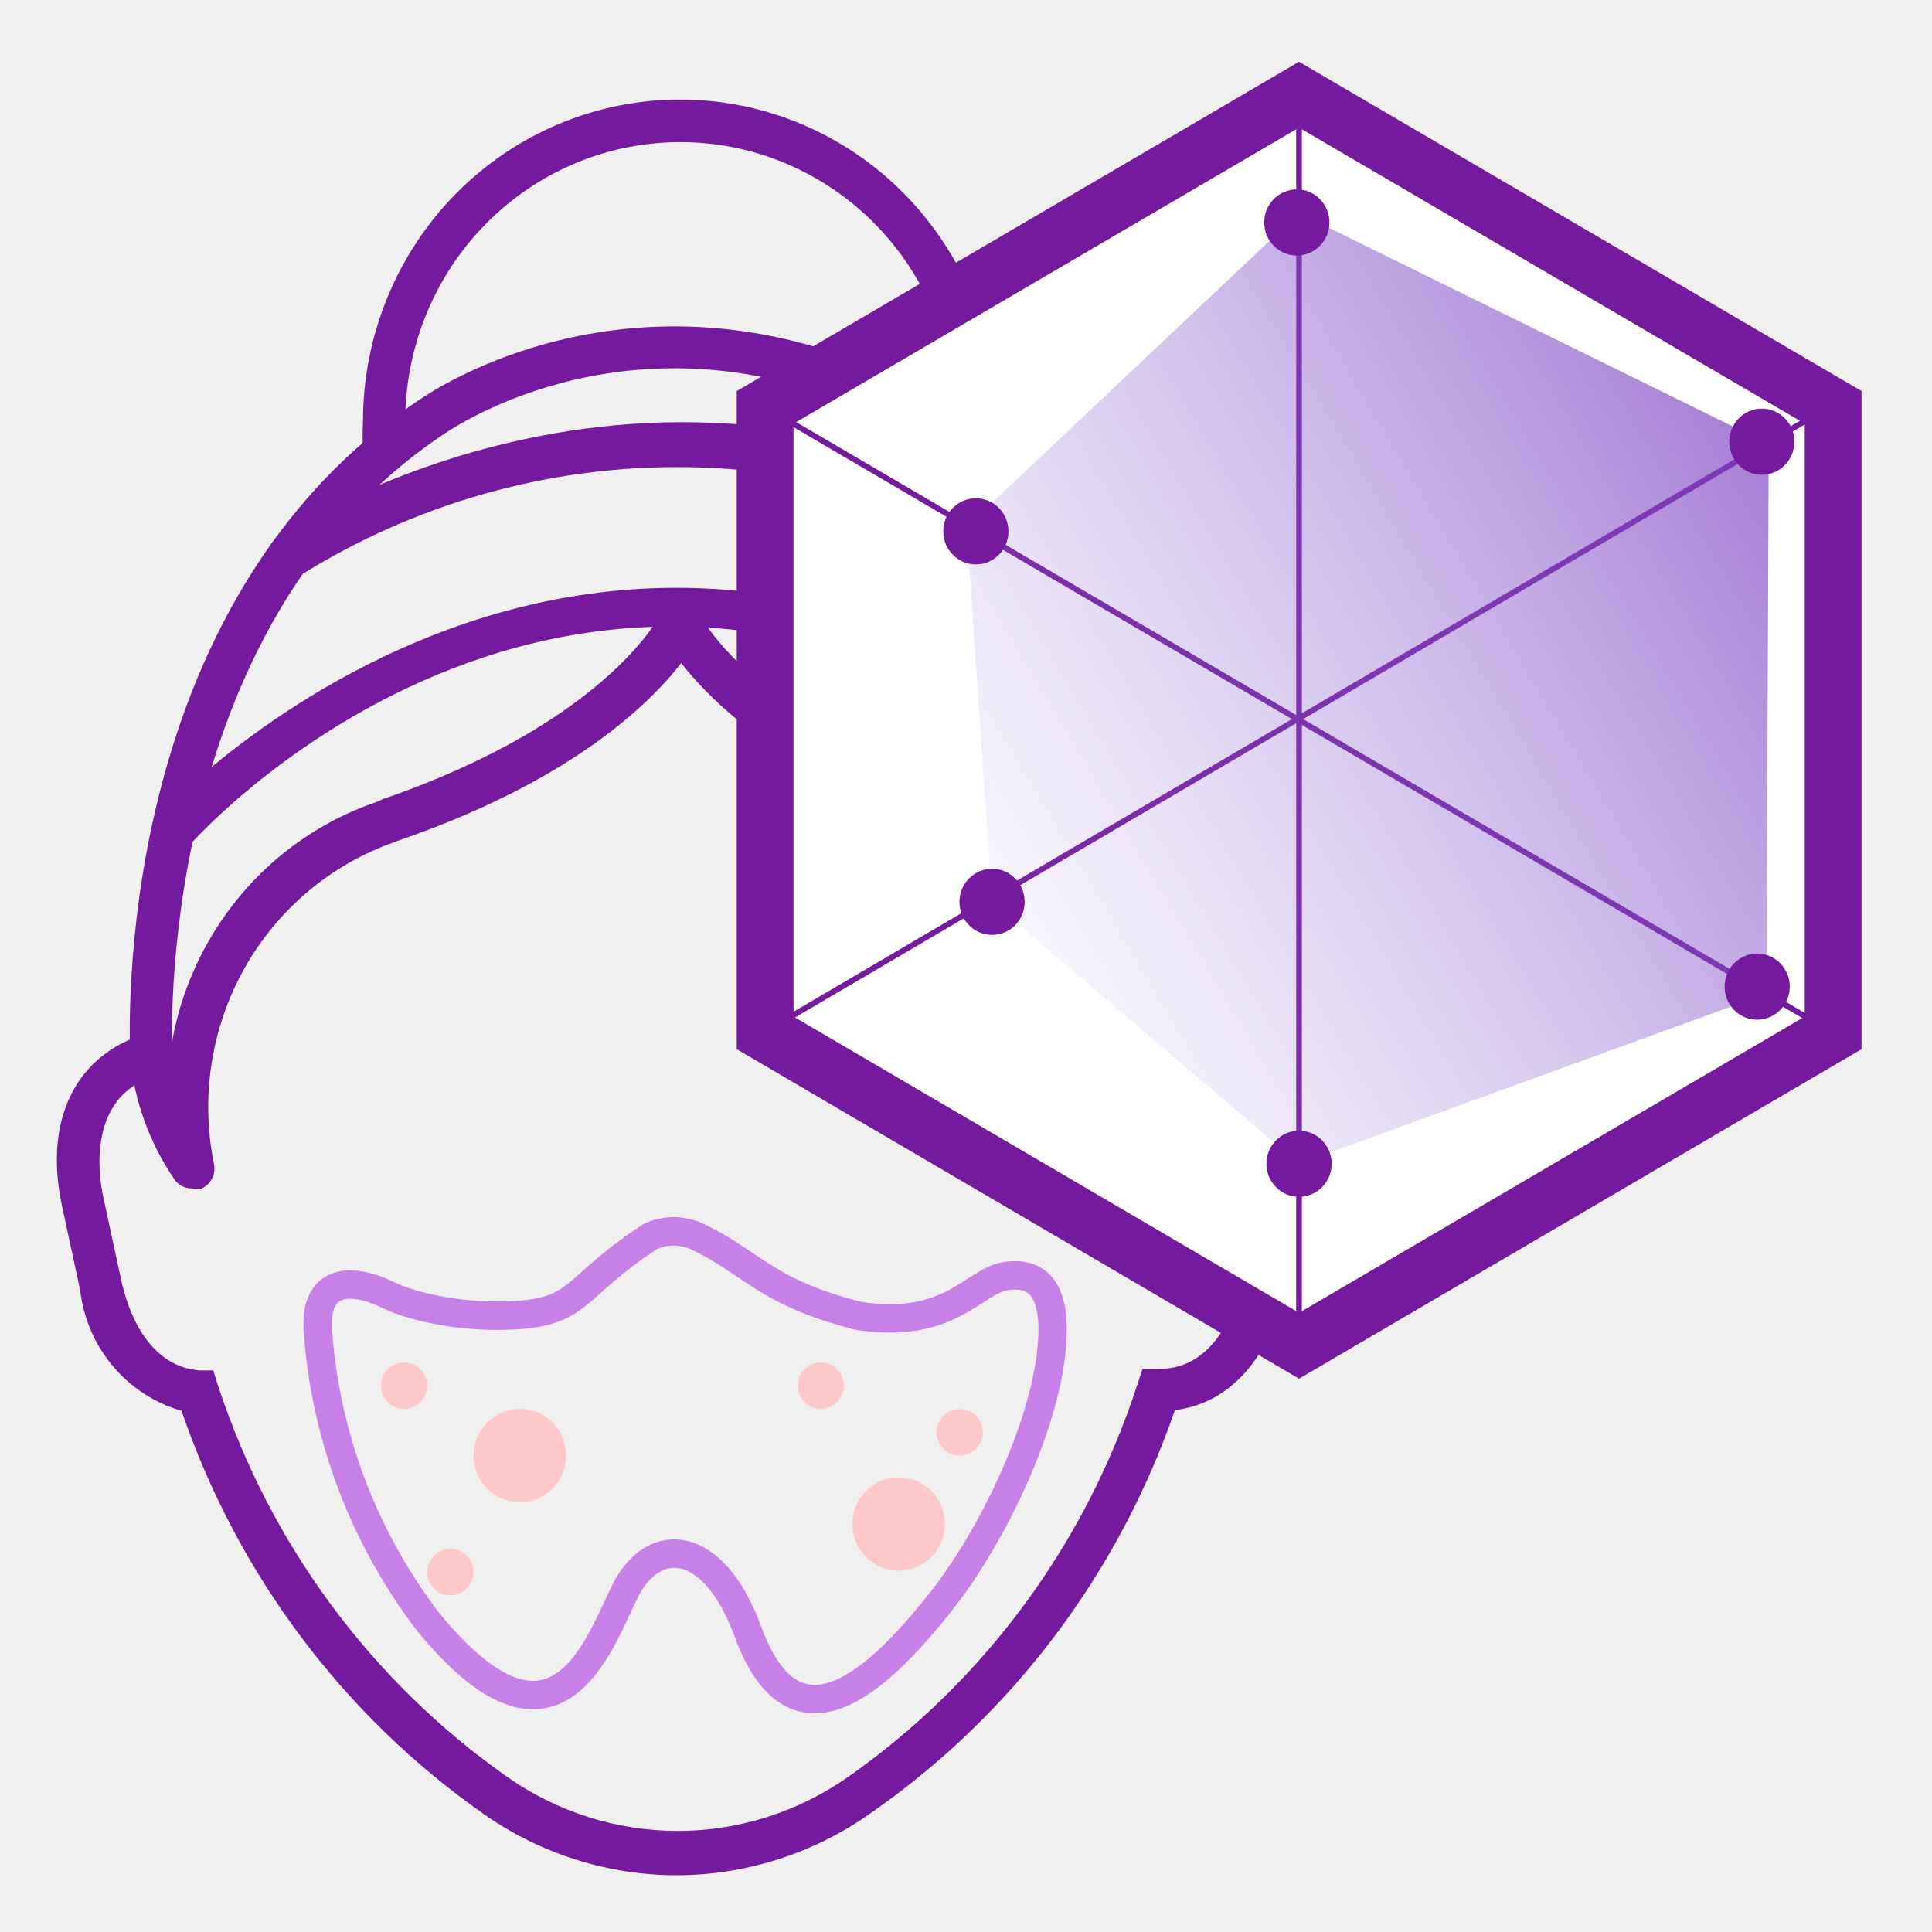
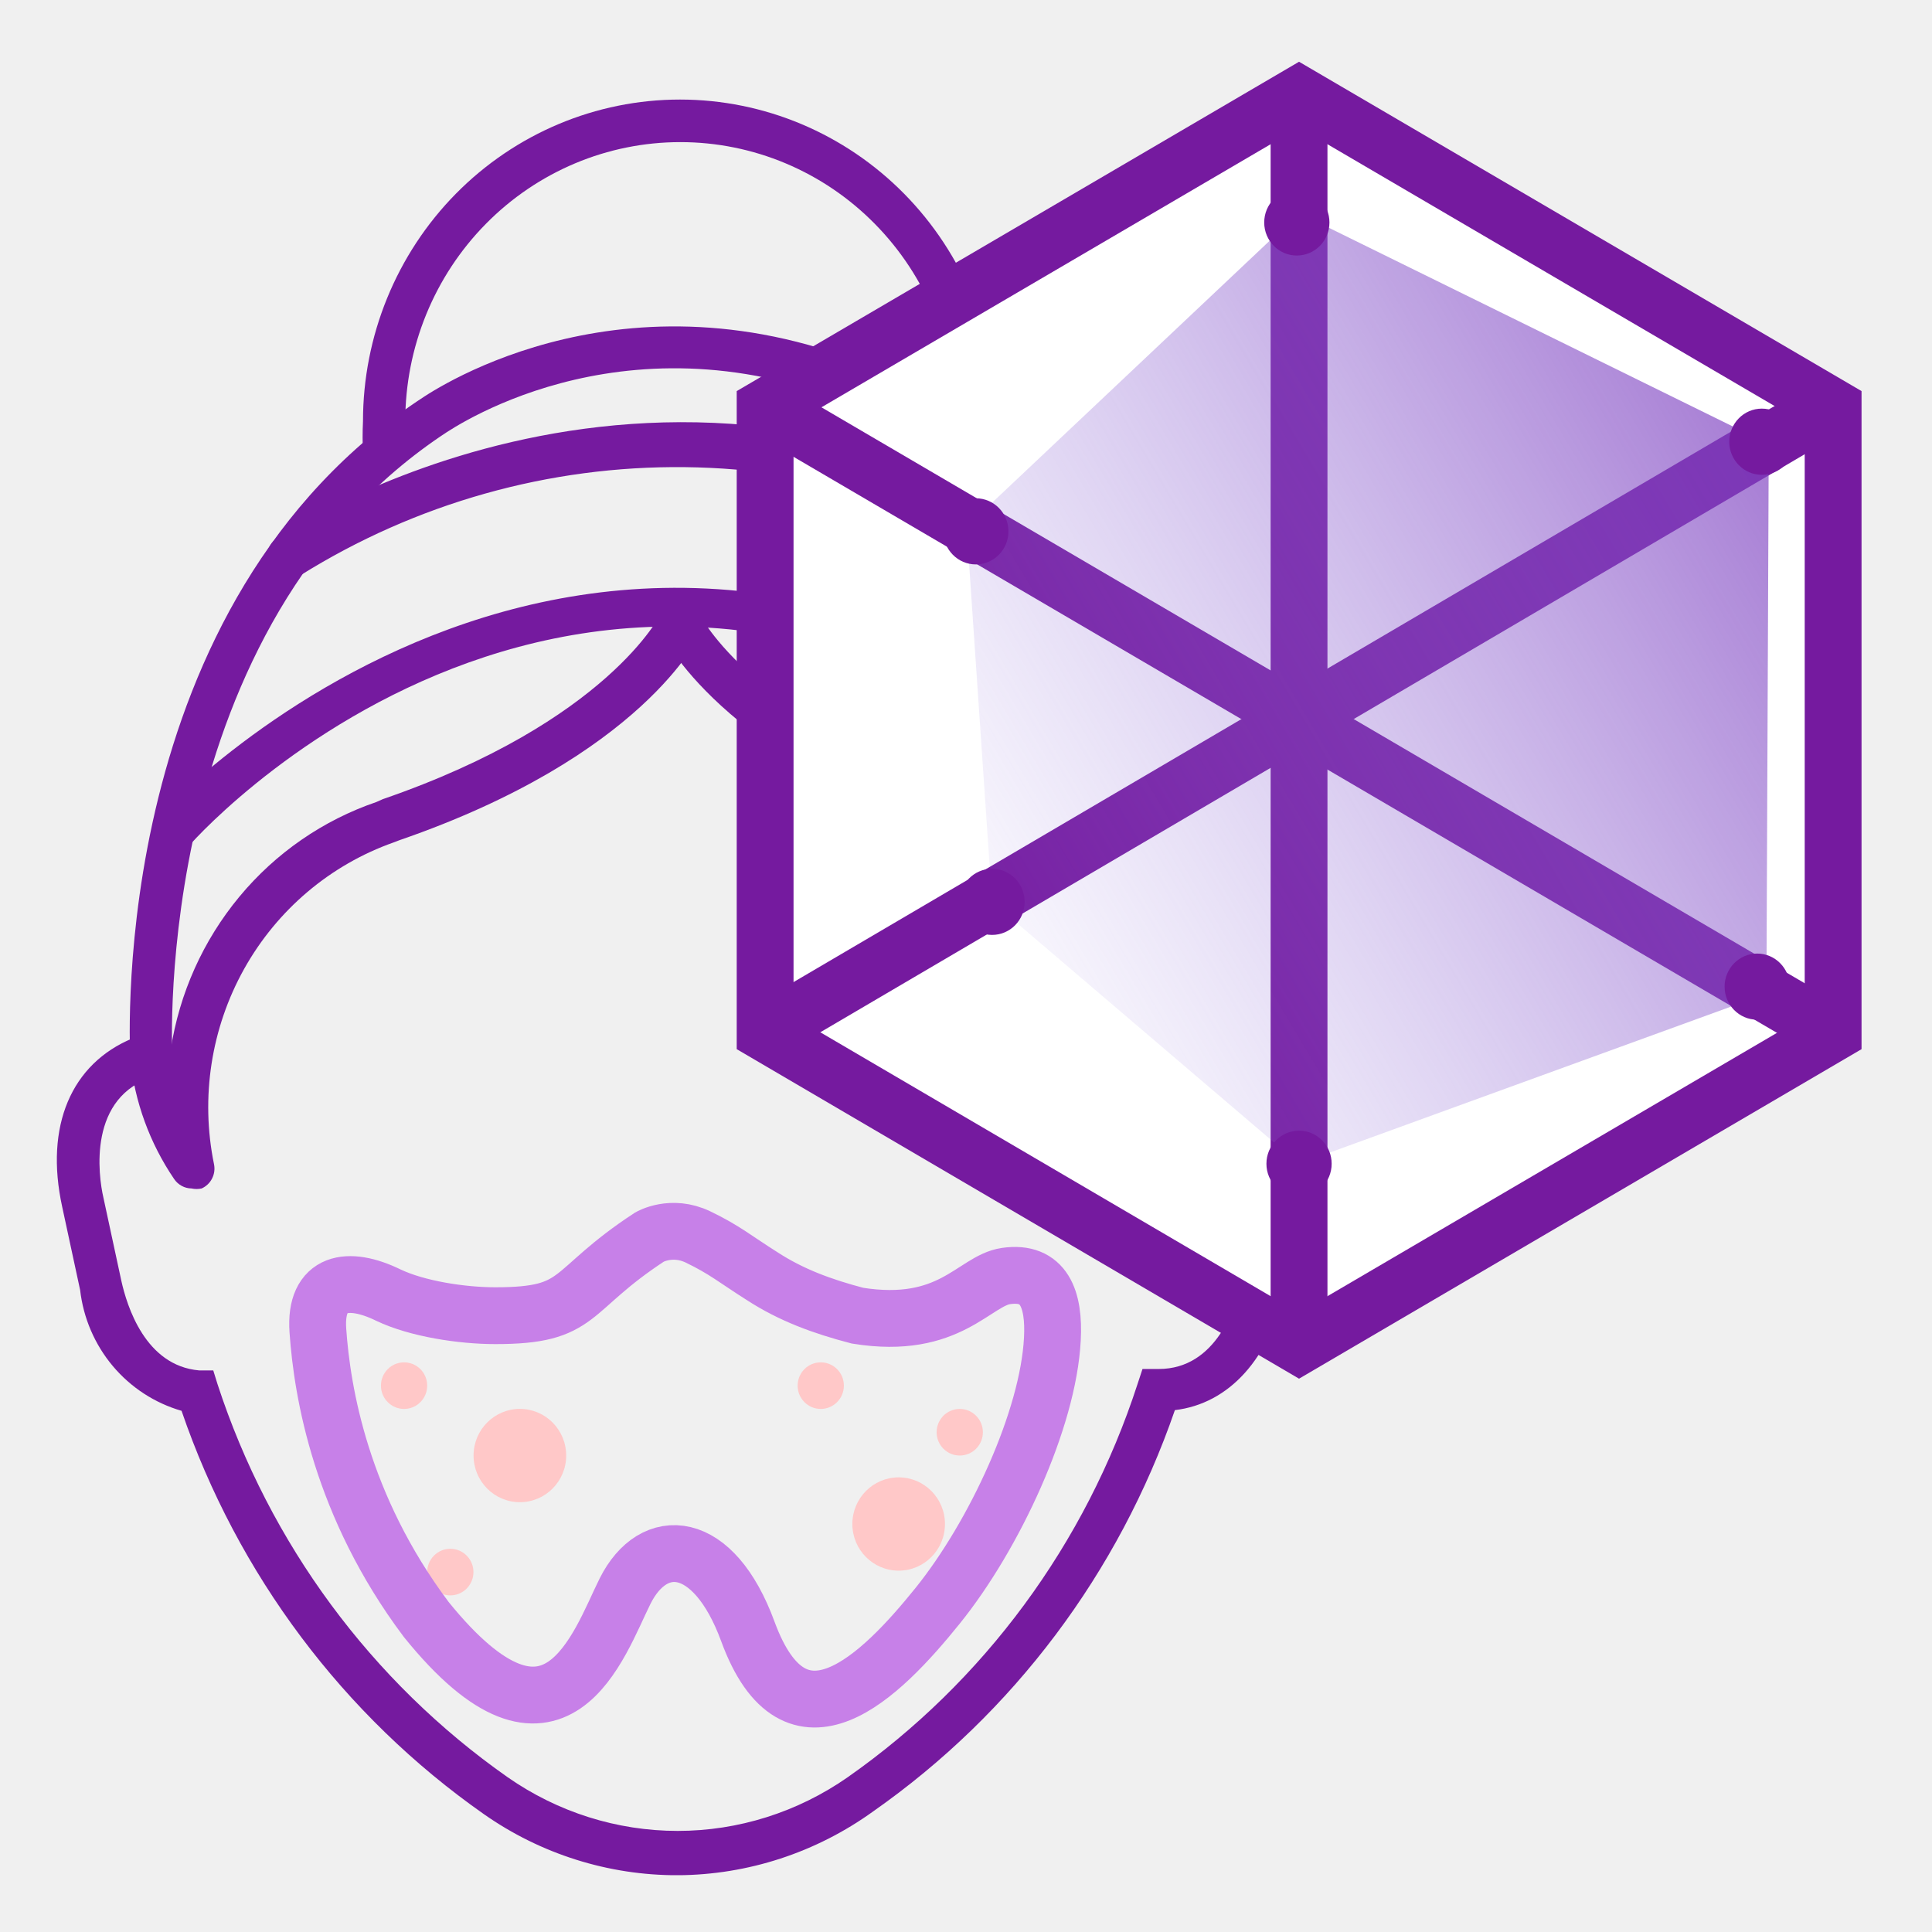
<svg xmlns="http://www.w3.org/2000/svg" width="34" height="34" viewBox="0 0 34 34" fill="none">
  <g clip-path="url(#clip0_7944_11702)">
    <path d="M11.929 33.001C10.709 33.004 9.517 32.629 8.514 31.925C6.043 30.192 4.181 27.707 3.195 24.828C2.724 24.692 2.303 24.418 1.985 24.04C1.667 23.661 1.467 23.196 1.41 22.702L1.094 21.236C0.784 19.814 1.255 18.719 2.333 18.273C2.365 18.218 2.412 18.173 2.468 18.145C2.524 18.117 2.587 18.107 2.65 18.116C2.698 18.116 2.746 18.127 2.791 18.147C2.835 18.166 2.875 18.195 2.909 18.231C2.942 18.267 2.968 18.309 2.985 18.355C3.003 18.401 3.011 18.45 3.009 18.499H2.637L3.009 18.531V18.82L2.73 18.94C1.534 19.286 1.732 20.695 1.819 21.072L2.135 22.538C2.234 22.985 2.557 24.035 3.505 24.117H3.753L3.827 24.356C4.743 27.165 6.537 29.595 8.935 31.277C9.815 31.891 10.858 32.221 11.926 32.221C12.994 32.221 14.037 31.891 14.917 31.277C17.316 29.596 19.107 27.166 20.019 24.356L20.106 24.092H20.391C21.414 24.092 21.761 22.979 21.866 22.5L22.182 21.035C22.309 20.559 22.283 20.054 22.108 19.594C22.025 19.399 21.894 19.229 21.728 19.099C21.562 18.969 21.367 18.884 21.16 18.852L20.887 18.808V18.518C20.88 18.417 20.912 18.316 20.977 18.239C21.042 18.161 21.134 18.113 21.234 18.103C21.31 18.096 21.386 18.114 21.451 18.153C21.751 18.224 22.03 18.364 22.268 18.563C22.506 18.761 22.695 19.013 22.821 19.298C23.055 19.899 23.096 20.56 22.939 21.186L22.622 22.651C22.35 23.91 21.631 24.702 20.676 24.816C19.688 27.679 17.83 30.151 15.37 31.875C14.365 32.601 13.163 32.994 11.929 33.001Z" fill="#751A9F" />
    <path d="M17.521 8.005L16.784 7.93C16.803 7.759 16.814 7.586 16.814 7.414C16.814 6.111 16.304 4.861 15.396 3.94C14.489 3.018 13.257 2.501 11.973 2.501C10.689 2.501 9.458 3.018 8.55 3.94C7.642 4.861 7.132 6.111 7.132 7.414C7.123 7.58 7.123 7.746 7.132 7.911L6.388 7.987C6.379 7.796 6.379 7.605 6.388 7.414C6.388 5.912 6.976 4.472 8.022 3.41C9.068 2.349 10.487 1.752 11.967 1.752C13.447 1.752 14.866 2.349 15.912 3.41C16.958 4.472 17.546 5.912 17.546 7.414C17.55 7.612 17.542 7.809 17.521 8.005Z" fill="#751A9F" />
    <path d="M3.033 18.644L2.289 18.606C2.289 18.285 1.893 10.61 7.465 6.98C8.16 6.527 11.861 4.413 16.528 7.03C22.021 10.704 21.649 18.285 21.63 18.612H20.886V18.581C20.886 18.48 21.246 11.082 16.138 7.665C11.867 5.262 8.501 7.194 7.868 7.602C2.667 11.006 3.027 18.493 3.033 18.568V18.644Z" fill="#751A9F" />
    <path d="M20.874 14.989C20.785 14.989 20.699 14.955 20.632 14.894C11.142 6.382 3.635 14.517 3.319 14.894C3.286 14.931 3.246 14.961 3.202 14.982C3.157 15.003 3.109 15.015 3.06 15.018C3.012 15.02 2.963 15.012 2.917 14.996C2.87 14.979 2.828 14.953 2.792 14.919C2.756 14.886 2.726 14.846 2.705 14.801C2.685 14.756 2.673 14.707 2.67 14.657C2.668 14.608 2.675 14.558 2.692 14.511C2.709 14.464 2.734 14.421 2.767 14.385C2.848 14.29 11.092 5.363 21.122 14.353C21.157 14.388 21.184 14.43 21.203 14.476C21.222 14.522 21.232 14.571 21.232 14.621C21.232 14.67 21.222 14.72 21.203 14.765C21.184 14.811 21.157 14.853 21.122 14.888C21.056 14.953 20.967 14.989 20.874 14.989Z" fill="#751A9F" />
    <path d="M18.978 10.34C18.907 10.341 18.838 10.319 18.78 10.277C16.774 8.961 14.442 8.248 12.054 8.221C9.665 8.194 7.318 8.855 5.285 10.126C5.199 10.178 5.096 10.194 4.999 10.171C4.902 10.147 4.818 10.086 4.764 10.001C4.711 9.917 4.691 9.817 4.71 9.719C4.728 9.622 4.783 9.536 4.863 9.478C4.931 9.428 11.738 4.804 19.152 9.617C19.233 9.652 19.299 9.715 19.338 9.795C19.377 9.875 19.387 9.966 19.367 10.053C19.346 10.14 19.295 10.216 19.224 10.269C19.153 10.322 19.066 10.347 18.978 10.34Z" fill="#751A9F" />
    <path d="M3.37 20.915C3.31 20.914 3.251 20.899 3.198 20.87C3.146 20.842 3.1 20.801 3.066 20.751C2.636 20.12 2.369 19.389 2.291 18.625C2.291 18.575 2.301 18.526 2.319 18.48C2.338 18.435 2.365 18.393 2.4 18.358C2.434 18.323 2.475 18.295 2.521 18.276C2.566 18.257 2.614 18.247 2.663 18.247C2.735 18.247 2.806 18.269 2.867 18.309C2.927 18.349 2.975 18.407 3.004 18.474C3.156 17.481 3.575 16.549 4.213 15.78C4.851 15.011 5.685 14.435 6.624 14.114L6.736 14.064C10.697 12.699 11.627 10.811 11.633 10.792C11.656 10.745 11.688 10.704 11.727 10.67C11.766 10.636 11.812 10.61 11.861 10.595C11.911 10.58 11.963 10.575 12.014 10.581C12.065 10.586 12.115 10.603 12.16 10.629C12.204 10.649 12.244 10.678 12.277 10.714C12.31 10.75 12.335 10.793 12.352 10.839C12.369 10.885 12.377 10.934 12.374 10.984C12.372 11.033 12.36 11.081 12.339 11.126C12.296 11.214 11.31 13.309 7.027 14.787L6.928 14.825C5.813 15.219 4.878 16.01 4.296 17.052C3.715 18.094 3.526 19.315 3.766 20.487C3.784 20.573 3.772 20.662 3.732 20.74C3.693 20.818 3.628 20.879 3.549 20.915C3.49 20.928 3.429 20.928 3.37 20.915Z" fill="#751A9F" />
    <path d="M20.57 20.915C20.535 20.922 20.5 20.922 20.465 20.915C20.374 20.89 20.296 20.83 20.247 20.748C20.199 20.666 20.183 20.568 20.204 20.475C20.444 19.302 20.256 18.081 19.674 17.04C19.093 15.998 18.157 15.206 17.043 14.813L16.925 14.762C12.66 13.297 11.668 11.202 11.631 11.114C11.61 11.069 11.598 11.02 11.596 10.97C11.594 10.92 11.601 10.871 11.618 10.824C11.635 10.777 11.66 10.734 11.694 10.697C11.727 10.661 11.767 10.631 11.811 10.61C11.901 10.571 12.002 10.568 12.095 10.601C12.187 10.635 12.263 10.704 12.307 10.793C12.307 10.83 13.261 12.68 17.179 14.058L17.322 14.114C18.255 14.436 19.084 15.009 19.719 15.773C20.355 16.537 20.773 17.462 20.93 18.449C20.972 18.368 21.041 18.305 21.126 18.272C21.21 18.238 21.303 18.236 21.388 18.267C21.48 18.302 21.555 18.373 21.595 18.463C21.636 18.554 21.64 18.658 21.605 18.751L20.917 20.639C20.895 20.716 20.85 20.784 20.788 20.834C20.725 20.883 20.649 20.912 20.57 20.915Z" fill="#751A9F" />
    <ellipse cx="7.111" cy="24.385" rx="0.407" ry="0.41" fill="#FFC8C8" />
    <ellipse cx="14.444" cy="24.385" rx="0.407" ry="0.41" fill="#FFC8C8" />
    <ellipse cx="7.925" cy="27.666" rx="0.407" ry="0.41" fill="#FFC8C8" />
    <ellipse cx="16.89" cy="25.205" rx="0.407" ry="0.41" fill="#FFC8C8" />
    <ellipse cx="9.149" cy="25.615" rx="0.815" ry="0.821" fill="#FFC8C8" />
    <ellipse cx="15.815" cy="26.82" rx="0.815" ry="0.821" fill="#FFC8C8" />
    <g clip-path="url(#clip1_7944_11702)">
-       <path d="M17.705 22.456C17.141 22.537 16.719 23.414 15.092 23.154C14.469 22.991 13.926 22.792 13.409 22.456C12.948 22.165 12.753 21.994 12.285 21.769C11.817 21.544 11.432 21.769 11.432 21.769C9.964 22.729 10.262 23.154 8.718 23.154C8.125 23.154 7.339 23.033 6.833 22.791C6.13 22.448 5.534 22.541 5.594 23.414C5.669 24.5 6.001 26.5 7.501 28.5C9.779 31.319 10.539 28.924 11.001 28C11.501 27 12.555 27.06 13.161 28.711C14.001 31 15.501 29.5 16.501 28.259C17.501 27.018 18.448 24.978 18.52 23.564C18.557 22.861 18.373 22.36 17.705 22.456Z" stroke="#C780E8" stroke-width="0.5" stroke-miterlimit="10" />
+       <path d="M17.705 22.456C17.141 22.537 16.719 23.414 15.092 23.154C14.469 22.991 13.926 22.792 13.409 22.456C12.948 22.165 12.753 21.994 12.285 21.769C11.817 21.544 11.432 21.769 11.432 21.769C9.964 22.729 10.262 23.154 8.718 23.154C8.125 23.154 7.339 23.033 6.833 22.791C6.13 22.448 5.534 22.541 5.594 23.414C5.669 24.5 6.001 26.5 7.501 28.5C9.779 31.319 10.539 28.924 11.001 28C11.501 27 12.555 27.06 13.161 28.711C14.001 31 15.501 29.5 16.501 28.259C17.501 27.018 18.448 24.978 18.52 23.564C18.557 22.861 18.373 22.36 17.705 22.456Z" stroke="#C780E8" strokeWidth="0.5" stroke-miterlimit="10" />
    </g>
  </g>
  <path d="M13.465 7.169V18.177L22.861 23.683L32.26 18.177V7.169L22.861 1.666L13.465 7.169Z" fill="white" stroke="#751A9F" stroke-miterlimit="10" />
-   <path d="M22.861 1.666V23.679" stroke="#751A9F" stroke-width="0.1" stroke-miterlimit="10" />
-   <path d="M13.484 7.178L32.26 18.176" stroke="#751A9F" stroke-width="0.1" stroke-miterlimit="10" />
-   <path d="M13.875 17.916L32.073 7.23" stroke="#751A9F" stroke-width="0.1" stroke-miterlimit="10" />
+   <path d="M22.861 1.666V23.679" stroke="#751A9F" strokeWidth="0.1" stroke-miterlimit="10" />
+   <path d="M13.484 7.178L32.26 18.176" stroke="#751A9F" strokeWidth="0.1" stroke-miterlimit="10" />
+   <path d="M13.875 17.916L32.073 7.23" stroke="#751A9F" strokeWidth="0.1" stroke-miterlimit="10" />
  <path d="M22.86 3.75L31.127 7.816L31.086 17.488L22.86 20.48L17.459 15.872L17.01 9.27L22.86 3.75Z" fill="url(#paint0_linear_7944_11702)" />
  <path d="M22.822 4.497C23.139 4.497 23.396 4.237 23.396 3.915C23.396 3.594 23.139 3.333 22.822 3.333C22.505 3.333 22.248 3.594 22.248 3.915C22.248 4.237 22.505 4.497 22.822 4.497Z" fill="#751A9F" />
  <path d="M31.005 8.356C31.322 8.356 31.579 8.095 31.579 7.774C31.579 7.452 31.322 7.191 31.005 7.191C30.689 7.191 30.432 7.452 30.432 7.774C30.432 8.095 30.689 8.356 31.005 8.356Z" fill="#751A9F" />
  <path d="M30.923 17.945C31.24 17.945 31.497 17.685 31.497 17.363C31.497 17.042 31.24 16.781 30.923 16.781C30.607 16.781 30.35 17.042 30.35 17.363C30.35 17.685 30.607 17.945 30.923 17.945Z" fill="#751A9F" />
  <path d="M22.861 21.062C23.178 21.062 23.435 20.801 23.435 20.48C23.435 20.158 23.178 19.898 22.861 19.898C22.544 19.898 22.287 20.158 22.287 20.48C22.287 20.801 22.544 21.062 22.861 21.062Z" fill="#751A9F" />
  <path d="M17.173 9.933C17.49 9.933 17.747 9.672 17.747 9.351C17.747 9.029 17.49 8.769 17.173 8.769C16.857 8.769 16.6 9.029 16.6 9.351C16.6 9.672 16.857 9.933 17.173 9.933Z" fill="#751A9F" />
  <path d="M17.459 16.453C17.776 16.453 18.032 16.193 18.032 15.871C18.032 15.55 17.776 15.289 17.459 15.289C17.142 15.289 16.885 15.55 16.885 15.871C16.885 16.193 17.142 16.453 17.459 16.453Z" fill="#751A9F" />
  <defs>
    <linearGradient id="paint0_linear_7944_11702" x1="37.697" y1="3.75" x2="15.762" y2="16.804" gradientUnits="userSpaceOnUse">
      <stop stop-color="#7427B3" />
      <stop offset="1" stop-color="#9C86E2" stop-opacity="0" />
    </linearGradient>
    <clipPath id="clip0_7944_11702">
      <rect width="22" height="32" fill="white" transform="translate(1 1)" />
    </clipPath>
    <clipPath id="clip1_7944_11702">
      <rect width="15.482" height="12.308" fill="white" transform="translate(5.07422 20.6924)" />
    </clipPath>
  </defs>
</svg>
